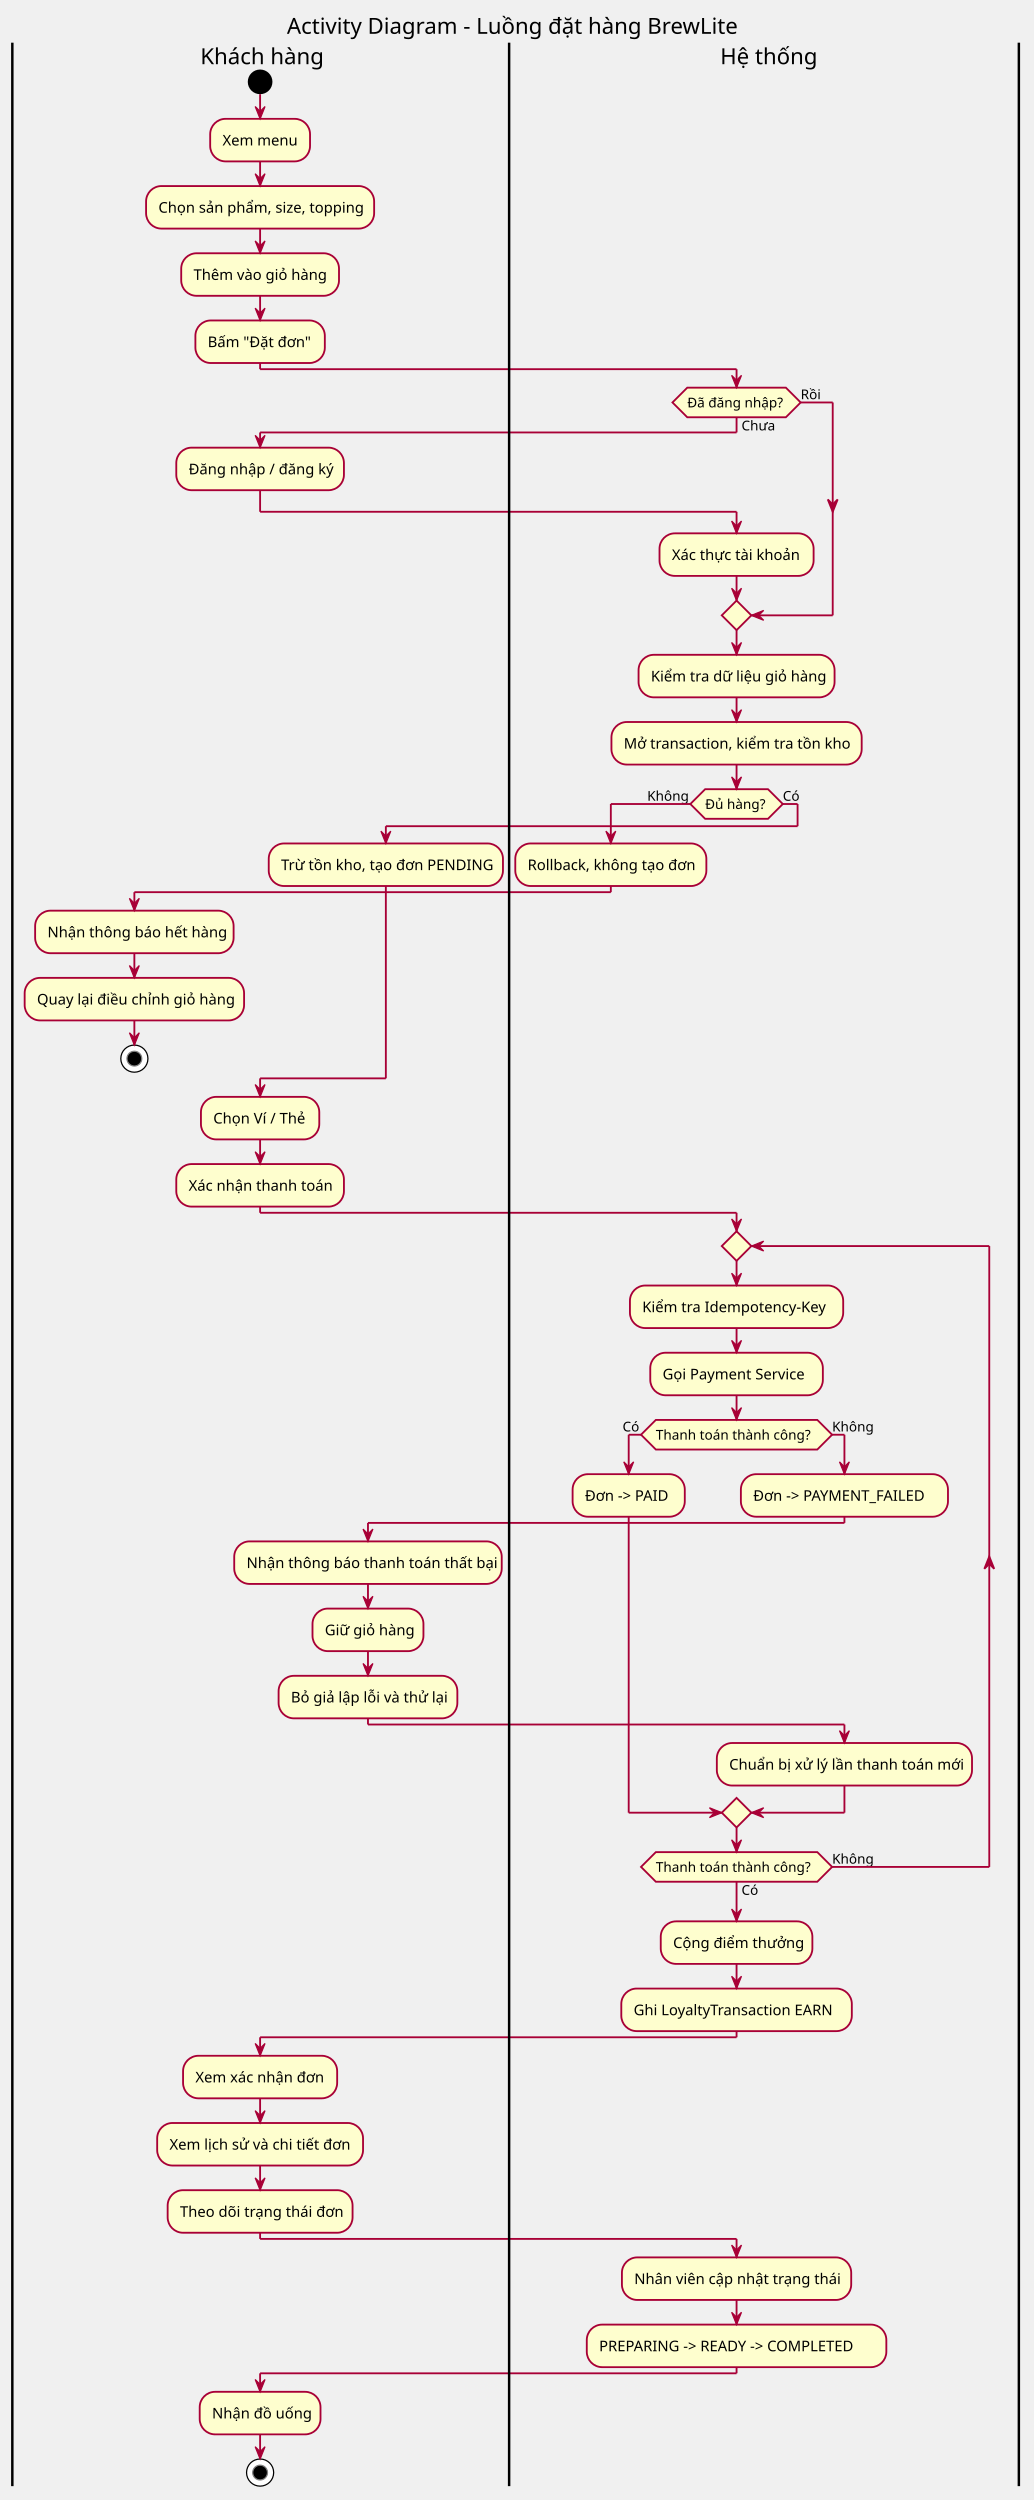
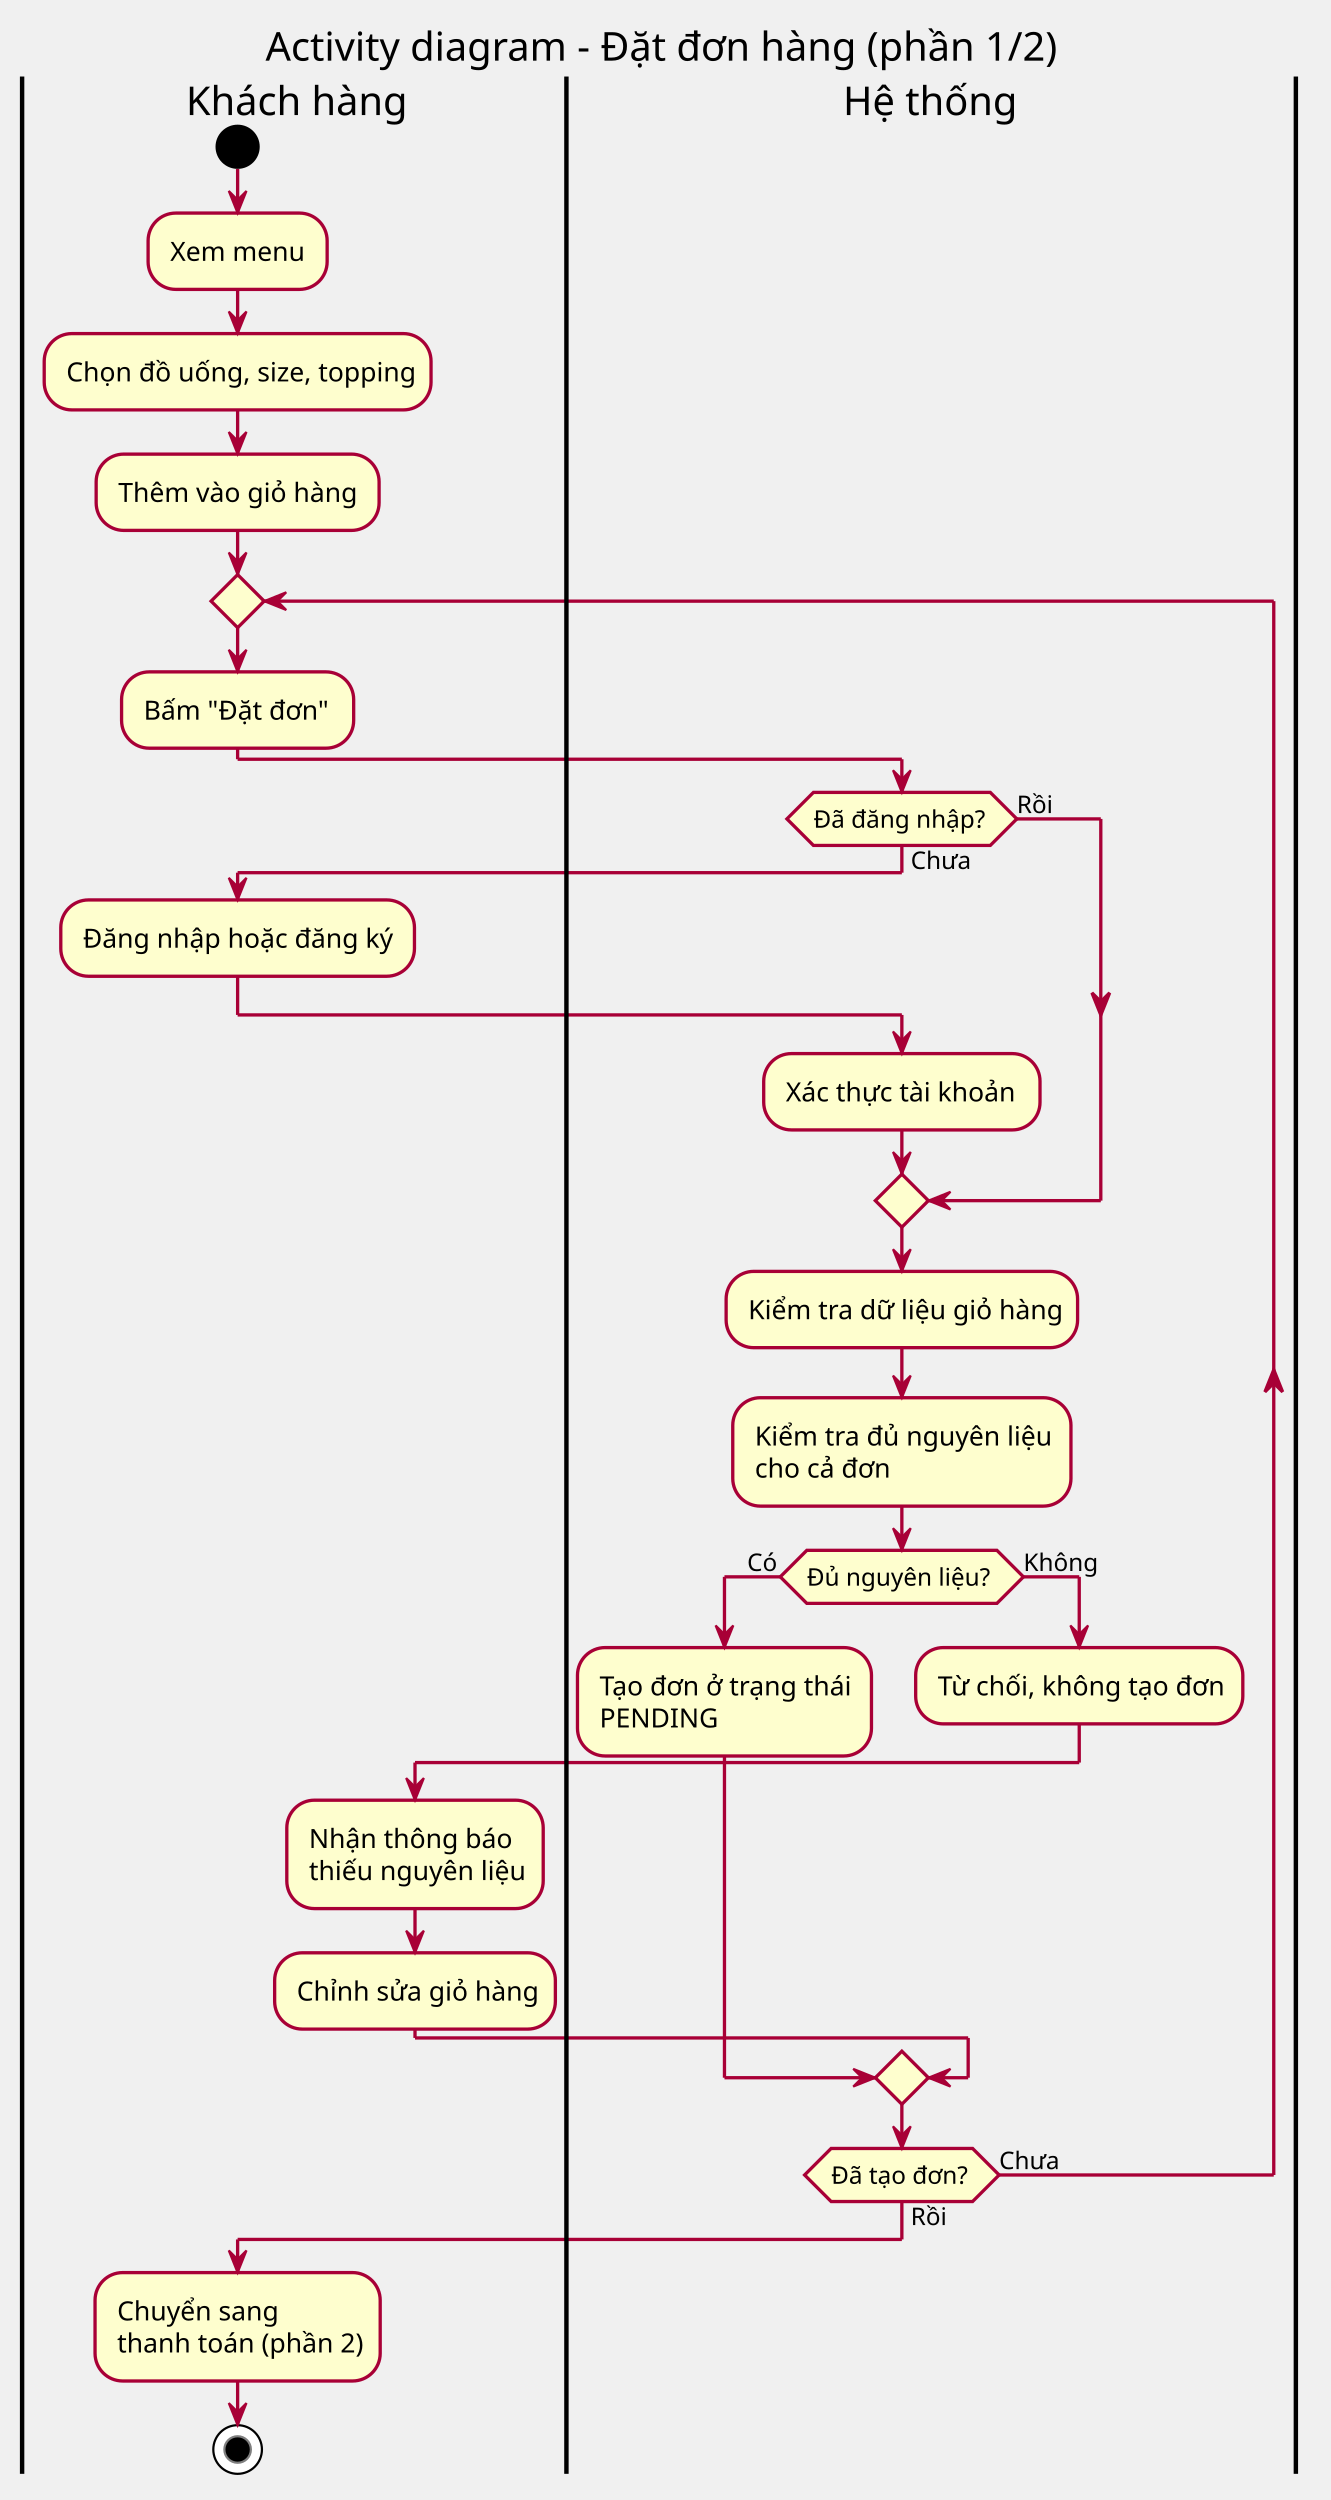
- <svg xmlns="http://www.w3.org/2000/svg" contentScriptType="application/ecmascript" contentStyleType="text/css" height="2028px" preserveAspectRatio="none" style="width:838px;height:2028px;" version="1.1" viewBox="0 0 838 2028" width="838px" zoomAndPan="magnify">
+ <svg xmlns="http://www.w3.org/2000/svg" contentScriptType="application/ecmascript" contentStyleType="text/css" height="1131px" preserveAspectRatio="none" style="width:602px;height:1131px;" version="1.1" viewBox="0 0 602 1131" width="602px" zoomAndPan="magnify">
  <defs />
  <g>
-     <text fill="#000000" font-family="sans-serif" font-size="18" lengthAdjust="spacingAndGlyphs" textLength="371" x="232.75" y="27.438">Activity Diagram - Luồng đặt hàng BrewLite</text>
-     <ellipse cx="211" cy="66.4" fill="#000000" rx="10" ry="10" style="stroke: none; stroke-width: 1.0;" />
-     <rect fill="#FEFECE" height="34.52" rx="12.5" ry="12.5" style="stroke: #A80036; stroke-width: 1.5;" width="81" x="170.5" y="96.4" />
-     <text fill="#000000" font-family="sans-serif" font-size="12" lengthAdjust="spacingAndGlyphs" textLength="61" x="180.5" y="118.025">Xem menu</text>
-     <rect fill="#FEFECE" height="34.52" rx="12.5" ry="12.5" style="stroke: #A80036; stroke-width: 1.5;" width="185" x="118.5" y="150.92" />
-     <text fill="#000000" font-family="sans-serif" font-size="12" lengthAdjust="spacingAndGlyphs" textLength="165" x="128.5" y="172.545">Chọn sản phẩm, size, topping</text>
-     <rect fill="#FEFECE" height="34.52" rx="12.5" ry="12.5" style="stroke: #A80036; stroke-width: 1.5;" width="128" x="147" y="205.44" />
-     <text fill="#000000" font-family="sans-serif" font-size="12" lengthAdjust="spacingAndGlyphs" textLength="108" x="157" y="227.065">Thêm vào giỏ hàng</text>
-     <rect fill="#FEFECE" height="34.52" rx="12.5" ry="12.5" style="stroke: #A80036; stroke-width: 1.5;" width="105" x="158.5" y="259.959" />
-     <text fill="#000000" font-family="sans-serif" font-size="12" lengthAdjust="spacingAndGlyphs" textLength="85" x="168.5" y="281.584">Bấm "Đặt đơn"</text>
-     <rect fill="#FEFECE" height="34.52" rx="12.5" ry="12.5" style="stroke: #A80036; stroke-width: 1.5;" width="136" x="143" y="363.133" />
-     <text fill="#000000" font-family="sans-serif" font-size="12" lengthAdjust="spacingAndGlyphs" textLength="116" x="153" y="384.758">Đăng nhập / đăng ký</text>
-     <rect fill="#FEFECE" height="34.52" rx="12.5" ry="12.5" style="stroke: #A80036; stroke-width: 1.5;" width="161" x="28.5" y="738.731" />
-     <text fill="#000000" font-family="sans-serif" font-size="12" lengthAdjust="spacingAndGlyphs" textLength="141" x="38.5" y="760.356">Nhận thông báo hết hàng</text>
-     <rect fill="#FEFECE" height="34.52" rx="12.5" ry="12.5" style="stroke: #A80036; stroke-width: 1.5;" width="178" x="20" y="793.25" />
-     <text fill="#000000" font-family="sans-serif" font-size="12" lengthAdjust="spacingAndGlyphs" textLength="158" x="30" y="814.875">Quay lại điều chỉnh giỏ hàng</text>
-     <ellipse cx="109" cy="858.77" fill="#FFFFFF" rx="11" ry="11" style="stroke: #000000; stroke-width: 1.0;" />
-     <ellipse cx="109" cy="858.77" fill="#000000" rx="6" ry="6" style="stroke: #7F7F7F; stroke-width: 1.0;" />
-     <rect fill="#FEFECE" height="34.52" rx="12.5" ry="12.5" style="stroke: #A80036; stroke-width: 1.5;" width="190" x="218" y="684.211" />
-     <text fill="#000000" font-family="sans-serif" font-size="12" lengthAdjust="spacingAndGlyphs" textLength="170" x="228" y="705.836">Trừ tồn kho, tạo đơn PENDING</text>
-     <rect fill="#FEFECE" height="34.52" rx="12.5" ry="12.5" style="stroke: #A80036; stroke-width: 1.5;" width="96" x="163" y="889.77" />
-     <text fill="#000000" font-family="sans-serif" font-size="12" lengthAdjust="spacingAndGlyphs" textLength="76" x="173" y="911.395">Chọn Ví / Thẻ</text>
-     <rect fill="#FEFECE" height="34.52" rx="12.5" ry="12.5" style="stroke: #A80036; stroke-width: 1.5;" width="136" x="143" y="944.29" />
-     <text fill="#000000" font-family="sans-serif" font-size="12" lengthAdjust="spacingAndGlyphs" textLength="116" x="153" y="965.915">Xác nhận thanh toán</text>
-     <rect fill="#FEFECE" height="34.52" rx="12.5" ry="12.5" style="stroke: #A80036; stroke-width: 1.5;" width="217" x="190" y="1250.368" />
-     <text fill="#000000" font-family="sans-serif" font-size="12" lengthAdjust="spacingAndGlyphs" textLength="197" x="200" y="1271.993">Nhận thông báo thanh toán thất bại</text>
-     <rect fill="#FEFECE" height="34.52" rx="12.5" ry="12.5" style="stroke: #A80036; stroke-width: 1.5;" width="90" x="253.5" y="1304.887" />
-     <text fill="#000000" font-family="sans-serif" font-size="12" lengthAdjust="spacingAndGlyphs" textLength="70" x="263.5" y="1326.512">Giữ giỏ hàng</text>
-     <rect fill="#FEFECE" height="34.52" rx="12.5" ry="12.5" style="stroke: #A80036; stroke-width: 1.5;" width="145" x="226" y="1359.407" />
-     <text fill="#000000" font-family="sans-serif" font-size="12" lengthAdjust="spacingAndGlyphs" textLength="125" x="236" y="1381.032">Bỏ giả lập lỗi và thử lại</text>
-     <rect fill="#FEFECE" height="34.52" rx="12.5" ry="12.5" style="stroke: #A80036; stroke-width: 1.5;" width="125" x="148.5" y="1667.641" />
-     <text fill="#000000" font-family="sans-serif" font-size="12" lengthAdjust="spacingAndGlyphs" textLength="105" x="158.5" y="1689.266">Xem xác nhận đơn</text>
-     <rect fill="#FEFECE" height="34.52" rx="12.5" ry="12.5" style="stroke: #A80036; stroke-width: 1.5;" width="167" x="127.5" y="1722.161" />
-     <text fill="#000000" font-family="sans-serif" font-size="12" lengthAdjust="spacingAndGlyphs" textLength="147" x="137.5" y="1743.786">Xem lịch sử và chi tiết đơn</text>
-     <rect fill="#FEFECE" height="34.52" rx="12.5" ry="12.5" style="stroke: #A80036; stroke-width: 1.5;" width="150" x="136" y="1776.68" />
-     <text fill="#000000" font-family="sans-serif" font-size="12" lengthAdjust="spacingAndGlyphs" textLength="130" x="146" y="1798.305">Theo dõi trạng thái đơn</text>
-     <rect fill="#FEFECE" height="34.52" rx="12.5" ry="12.5" style="stroke: #A80036; stroke-width: 1.5;" width="98" x="162" y="1940.239" />
-     <text fill="#000000" font-family="sans-serif" font-size="12" lengthAdjust="spacingAndGlyphs" textLength="78" x="172" y="1961.864">Nhận đồ uống</text>
-     <ellipse cx="211" cy="2005.758" fill="#FFFFFF" rx="11" ry="11" style="stroke: #000000; stroke-width: 1.0;" />
-     <ellipse cx="211" cy="2005.758" fill="#000000" rx="6" ry="6" style="stroke: #7F7F7F; stroke-width: 1.0;" />
-     <rect fill="#FEFECE" height="34.52" rx="12.5" ry="12.5" style="stroke: #A80036; stroke-width: 1.5;" width="125" x="535" y="432.653" />
-     <text fill="#000000" font-family="sans-serif" font-size="12" lengthAdjust="spacingAndGlyphs" textLength="105" x="545" y="454.278">Xác thực tài khoản</text>
-     <polygon fill="#FEFECE" points="557.5,314.478,637.5,314.478,649.5,326.478,637.5,338.478,557.5,338.478,545.5,326.478,557.5,314.478" style="stroke: #A80036; stroke-width: 1.5;" />
-     <text fill="#000000" font-family="sans-serif" font-size="11" lengthAdjust="spacingAndGlyphs" textLength="28" x="601.5" y="349.135">Chưa</text>
-     <text fill="#000000" font-family="sans-serif" font-size="11" lengthAdjust="spacingAndGlyphs" textLength="80" x="557.5" y="330.48">Đã đăng nhập?</text>
-     <text fill="#000000" font-family="sans-serif" font-size="11" lengthAdjust="spacingAndGlyphs" textLength="17" x="649.5" y="323.825">Rồi</text>
-     <polygon fill="#FEFECE" points="597.5,487.172,609.5,499.172,597.5,511.172,585.5,499.172,597.5,487.172" style="stroke: #A80036; stroke-width: 1.5;" />
-     <rect fill="#FEFECE" height="34.52" rx="12.5" ry="12.5" style="stroke: #A80036; stroke-width: 1.5;" width="159" x="518" y="531.172" />
-     <text fill="#000000" font-family="sans-serif" font-size="12" lengthAdjust="spacingAndGlyphs" textLength="139" x="528" y="552.797">Kiểm tra dữ liệu giỏ hàng</text>
-     <rect fill="#FEFECE" height="34.52" rx="12.5" ry="12.5" style="stroke: #A80036; stroke-width: 1.5;" width="203" x="496" y="585.692" />
-     <text fill="#000000" font-family="sans-serif" font-size="12" lengthAdjust="spacingAndGlyphs" textLength="183" x="506" y="607.317">Mở transaction, kiểm tra tồn kho</text>
-     <polygon fill="#FEFECE" points="572,640.211,623,640.211,635,652.211,623,664.211,572,664.211,560,652.211,572,640.211" style="stroke: #A80036; stroke-width: 1.5;" />
-     <text fill="#000000" font-family="sans-serif" font-size="11" lengthAdjust="spacingAndGlyphs" textLength="51" x="572" y="656.213">Đủ hàng?</text>
-     <text fill="#000000" font-family="sans-serif" font-size="11" lengthAdjust="spacingAndGlyphs" textLength="35" x="525" y="649.558">Không</text>
-     <text fill="#000000" font-family="sans-serif" font-size="11" lengthAdjust="spacingAndGlyphs" textLength="15" x="635" y="649.558">Có</text>
-     <rect fill="#FEFECE" height="34.52" rx="12.5" ry="12.5" style="stroke: #A80036; stroke-width: 1.5;" width="155" x="418" y="684.211" />
-     <text fill="#000000" font-family="sans-serif" font-size="12" lengthAdjust="spacingAndGlyphs" textLength="135" x="428" y="705.836">Rollback, không tạo đơn</text>
-     <rect fill="#FEFECE" height="34.52" rx="12.5" ry="12.5" style="stroke: #A80036; stroke-width: 1.5;" width="173" x="511" y="1042.809" />
-     <text fill="#000000" font-family="sans-serif" font-size="12" lengthAdjust="spacingAndGlyphs" textLength="153" x="521" y="1064.434">Kiểm tra Idempotency-Key</text>
-     <rect fill="#FEFECE" height="34.52" rx="12.5" ry="12.5" style="stroke: #A80036; stroke-width: 1.5;" width="140" x="527.5" y="1097.329" />
-     <text fill="#000000" font-family="sans-serif" font-size="12" lengthAdjust="spacingAndGlyphs" textLength="120" x="537.5" y="1118.954">Gọi Payment Service</text>
-     <polygon fill="#FEFECE" points="532,1151.848,663,1151.848,675,1163.848,663,1175.848,532,1175.848,520,1163.848,532,1151.848" style="stroke: #A80036; stroke-width: 1.5;" />
-     <text fill="#000000" font-family="sans-serif" font-size="11" lengthAdjust="spacingAndGlyphs" textLength="131" x="532" y="1167.85">Thanh toán thành công?</text>
-     <text fill="#000000" font-family="sans-serif" font-size="11" lengthAdjust="spacingAndGlyphs" textLength="15" x="505" y="1161.195">Có</text>
-     <text fill="#000000" font-family="sans-serif" font-size="11" lengthAdjust="spacingAndGlyphs" textLength="35" x="675" y="1161.195">Không</text>
-     <rect fill="#FEFECE" height="34.52" rx="12.5" ry="12.5" style="stroke: #A80036; stroke-width: 1.5;" width="91" x="464.5" y="1195.848" />
-     <text fill="#000000" font-family="sans-serif" font-size="12" lengthAdjust="spacingAndGlyphs" textLength="71" x="474.5" y="1217.473">Đơn -&gt; PAID</text>
-     <rect fill="#FEFECE" height="34.52" rx="12.5" ry="12.5" style="stroke: #A80036; stroke-width: 1.5;" width="168" x="601" y="1195.848" />
-     <text fill="#000000" font-family="sans-serif" font-size="12" lengthAdjust="spacingAndGlyphs" textLength="148" x="611" y="1217.473">Đơn -&gt; PAYMENT_FAILED</text>
-     <rect fill="#FEFECE" height="34.52" rx="12.5" ry="12.5" style="stroke: #A80036; stroke-width: 1.5;" width="207" x="581.5" y="1413.926" />
-     <text fill="#000000" font-family="sans-serif" font-size="12" lengthAdjust="spacingAndGlyphs" textLength="187" x="591.5" y="1435.551">Chuẩn bị xử lý lần thanh toán mới</text>
-     <polygon fill="#FEFECE" points="597.5,1458.446,609.5,1470.446,597.5,1482.446,585.5,1470.446,597.5,1458.446" style="stroke: #A80036; stroke-width: 1.5;" />
-     <polygon fill="#FEFECE" points="597.5,998.809,609.5,1010.809,597.5,1022.809,585.5,1010.809,597.5,998.809" style="stroke: #A80036; stroke-width: 1.5;" />
-     <polygon fill="#FEFECE" points="532,1502.446,663,1502.446,675,1514.446,663,1526.446,532,1526.446,520,1514.446,532,1502.446" style="stroke: #A80036; stroke-width: 1.5;" />
-     <text fill="#000000" font-family="sans-serif" font-size="11" lengthAdjust="spacingAndGlyphs" textLength="15" x="601.5" y="1537.102">Có</text>
-     <text fill="#000000" font-family="sans-serif" font-size="11" lengthAdjust="spacingAndGlyphs" textLength="131" x="532" y="1518.447">Thanh toán thành công?</text>
-     <text fill="#000000" font-family="sans-serif" font-size="11" lengthAdjust="spacingAndGlyphs" textLength="35" x="675" y="1511.793">Không</text>
-     <rect fill="#FEFECE" height="34.52" rx="12.5" ry="12.5" style="stroke: #A80036; stroke-width: 1.5;" width="123" x="536" y="1558.602" />
-     <text fill="#000000" font-family="sans-serif" font-size="12" lengthAdjust="spacingAndGlyphs" textLength="103" x="546" y="1580.227">Cộng điểm thưởng</text>
-     <rect fill="#FEFECE" height="34.52" rx="12.5" ry="12.5" style="stroke: #A80036; stroke-width: 1.5;" width="187" x="504" y="1613.122" />
-     <text fill="#000000" font-family="sans-serif" font-size="12" lengthAdjust="spacingAndGlyphs" textLength="167" x="514" y="1634.747">Ghi LoyaltyTransaction EARN</text>
-     <rect fill="#FEFECE" height="34.52" rx="12.5" ry="12.5" style="stroke: #A80036; stroke-width: 1.5;" width="186" x="504.5" y="1831.2" />
-     <text fill="#000000" font-family="sans-serif" font-size="12" lengthAdjust="spacingAndGlyphs" textLength="166" x="514.5" y="1852.825">Nhân viên cập nhật trạng thái</text>
-     <rect fill="#FEFECE" height="34.52" rx="12.5" ry="12.5" style="stroke: #A80036; stroke-width: 1.5;" width="243" x="476" y="1885.719" />
-     <text fill="#000000" font-family="sans-serif" font-size="12" lengthAdjust="spacingAndGlyphs" textLength="223" x="486" y="1907.344">PREPARING -&gt; READY -&gt; COMPLETED</text>
-     <line style="stroke: #A80036; stroke-width: 1.5;" x1="211" x2="211" y1="76.4" y2="96.4" />
-     <polygon fill="#A80036" points="207,86.4,211,96.4,215,86.4,211,90.4" style="stroke: #A80036; stroke-width: 1.0;" />
-     <line style="stroke: #A80036; stroke-width: 1.5;" x1="211" x2="211" y1="130.92" y2="150.92" />
-     <polygon fill="#A80036" points="207,140.92,211,150.92,215,140.92,211,144.92" style="stroke: #A80036; stroke-width: 1.0;" />
-     <line style="stroke: #A80036; stroke-width: 1.5;" x1="211" x2="211" y1="185.44" y2="205.44" />
-     <polygon fill="#A80036" points="207,195.44,211,205.44,215,195.44,211,199.44" style="stroke: #A80036; stroke-width: 1.0;" />
-     <line style="stroke: #A80036; stroke-width: 1.5;" x1="211" x2="211" y1="239.959" y2="259.959" />
-     <polygon fill="#A80036" points="207,249.959,211,259.959,215,249.959,211,253.959" style="stroke: #A80036; stroke-width: 1.0;" />
-     <line style="stroke: #A80036; stroke-width: 1.5;" x1="109" x2="109" y1="773.25" y2="793.25" />
-     <polygon fill="#A80036" points="105,783.25,109,793.25,113,783.25,109,787.25" style="stroke: #A80036; stroke-width: 1.0;" />
-     <line style="stroke: #A80036; stroke-width: 1.5;" x1="109" x2="109" y1="827.77" y2="847.77" />
-     <polygon fill="#A80036" points="105,837.77,109,847.77,113,837.77,109,841.77" style="stroke: #A80036; stroke-width: 1.0;" />
-     <line style="stroke: #A80036; stroke-width: 1.5;" x1="211" x2="211" y1="924.29" y2="944.29" />
-     <polygon fill="#A80036" points="207,934.29,211,944.29,215,934.29,211,938.29" style="stroke: #A80036; stroke-width: 1.0;" />
-     <line style="stroke: #A80036; stroke-width: 1.5;" x1="298.5" x2="298.5" y1="1284.887" y2="1304.887" />
-     <polygon fill="#A80036" points="294.5,1294.887,298.5,1304.887,302.5,1294.887,298.5,1298.887" style="stroke: #A80036; stroke-width: 1.0;" />
-     <line style="stroke: #A80036; stroke-width: 1.5;" x1="298.5" x2="298.5" y1="1339.407" y2="1359.407" />
-     <polygon fill="#A80036" points="294.5,1349.407,298.5,1359.407,302.5,1349.407,298.5,1353.407" style="stroke: #A80036; stroke-width: 1.0;" />
-     <line style="stroke: #A80036; stroke-width: 1.5;" x1="211" x2="211" y1="1702.161" y2="1722.161" />
-     <polygon fill="#A80036" points="207,1712.161,211,1722.161,215,1712.161,211,1716.161" style="stroke: #A80036; stroke-width: 1.0;" />
-     <line style="stroke: #A80036; stroke-width: 1.5;" x1="211" x2="211" y1="1756.68" y2="1776.68" />
-     <polygon fill="#A80036" points="207,1766.68,211,1776.68,215,1766.68,211,1770.68" style="stroke: #A80036; stroke-width: 1.0;" />
-     <line style="stroke: #A80036; stroke-width: 1.5;" x1="211" x2="211" y1="1974.758" y2="1994.758" />
-     <polygon fill="#A80036" points="207,1984.758,211,1994.758,215,1984.758,211,1988.758" style="stroke: #A80036; stroke-width: 1.0;" />
-     <line style="stroke: #A80036; stroke-width: 1.5;" x1="649.5" x2="675.5" y1="326.478" y2="326.478" />
-     <polygon fill="#A80036" points="671.5,405.153,675.5,415.153,679.5,405.153,675.5,409.153" style="stroke: #A80036; stroke-width: 1.5;" />
-     <line style="stroke: #A80036; stroke-width: 1.5;" x1="675.5" x2="675.5" y1="326.478" y2="499.172" />
-     <line style="stroke: #A80036; stroke-width: 1.5;" x1="675.5" x2="609.5" y1="499.172" y2="499.172" />
-     <polygon fill="#A80036" points="619.5,495.172,609.5,499.172,619.5,503.172,615.5,499.172" style="stroke: #A80036; stroke-width: 1.0;" />
-     <line style="stroke: #A80036; stroke-width: 1.5;" x1="597.5" x2="597.5" y1="467.172" y2="487.172" />
-     <polygon fill="#A80036" points="593.5,477.172,597.5,487.172,601.5,477.172,597.5,481.172" style="stroke: #A80036; stroke-width: 1.0;" />
-     <line style="stroke: #A80036; stroke-width: 1.5;" x1="597.5" x2="597.5" y1="511.172" y2="531.172" />
-     <polygon fill="#A80036" points="593.5,521.172,597.5,531.172,601.5,521.172,597.5,525.172" style="stroke: #A80036; stroke-width: 1.0;" />
-     <line style="stroke: #A80036; stroke-width: 1.5;" x1="597.5" x2="597.5" y1="565.692" y2="585.692" />
-     <polygon fill="#A80036" points="593.5,575.692,597.5,585.692,601.5,575.692,597.5,579.692" style="stroke: #A80036; stroke-width: 1.0;" />
-     <line style="stroke: #A80036; stroke-width: 1.5;" x1="560" x2="495.5" y1="652.211" y2="652.211" />
-     <line style="stroke: #A80036; stroke-width: 1.5;" x1="495.5" x2="495.5" y1="652.211" y2="684.211" />
-     <polygon fill="#A80036" points="491.5,674.211,495.5,684.211,499.5,674.211,495.5,678.211" style="stroke: #A80036; stroke-width: 1.0;" />
-     <line style="stroke: #A80036; stroke-width: 1.5;" x1="597.5" x2="597.5" y1="620.211" y2="640.211" />
-     <polygon fill="#A80036" points="593.5,630.211,597.5,640.211,601.5,630.211,597.5,634.211" style="stroke: #A80036; stroke-width: 1.0;" />
-     <line style="stroke: #A80036; stroke-width: 1.5;" x1="597.5" x2="597.5" y1="1077.329" y2="1097.329" />
-     <polygon fill="#A80036" points="593.5,1087.329,597.5,1097.329,601.5,1087.329,597.5,1091.329" style="stroke: #A80036; stroke-width: 1.0;" />
-     <line style="stroke: #A80036; stroke-width: 1.5;" x1="520" x2="510" y1="1163.848" y2="1163.848" />
-     <line style="stroke: #A80036; stroke-width: 1.5;" x1="510" x2="510" y1="1163.848" y2="1195.848" />
-     <polygon fill="#A80036" points="506,1185.848,510,1195.848,514,1185.848,510,1189.848" style="stroke: #A80036; stroke-width: 1.0;" />
-     <line style="stroke: #A80036; stroke-width: 1.5;" x1="675" x2="685" y1="1163.848" y2="1163.848" />
-     <line style="stroke: #A80036; stroke-width: 1.5;" x1="685" x2="685" y1="1163.848" y2="1195.848" />
-     <polygon fill="#A80036" points="681,1185.848,685,1195.848,689,1185.848,685,1189.848" style="stroke: #A80036; stroke-width: 1.0;" />
-     <line style="stroke: #A80036; stroke-width: 1.5;" x1="510" x2="510" y1="1230.368" y2="1470.446" />
-     <line style="stroke: #A80036; stroke-width: 1.5;" x1="510" x2="585.5" y1="1470.446" y2="1470.446" />
-     <polygon fill="#A80036" points="575.5,1466.446,585.5,1470.446,575.5,1474.446,579.5,1470.446" style="stroke: #A80036; stroke-width: 1.0;" />
-     <line style="stroke: #A80036; stroke-width: 1.5;" x1="685" x2="685" y1="1448.446" y2="1470.446" />
-     <line style="stroke: #A80036; stroke-width: 1.5;" x1="685" x2="609.5" y1="1470.446" y2="1470.446" />
-     <polygon fill="#A80036" points="619.5,1466.446,609.5,1470.446,619.5,1474.446,615.5,1470.446" style="stroke: #A80036; stroke-width: 1.0;" />
-     <line style="stroke: #A80036; stroke-width: 1.5;" x1="597.5" x2="597.5" y1="1131.848" y2="1151.848" />
-     <polygon fill="#A80036" points="593.5,1141.848,597.5,1151.848,601.5,1141.848,597.5,1145.848" style="stroke: #A80036; stroke-width: 1.0;" />
-     <line style="stroke: #A80036; stroke-width: 1.5;" x1="597.5" x2="597.5" y1="1022.809" y2="1042.809" />
-     <polygon fill="#A80036" points="593.5,1032.809,597.5,1042.809,601.5,1032.809,597.5,1036.809" style="stroke: #A80036; stroke-width: 1.0;" />
-     <line style="stroke: #A80036; stroke-width: 1.5;" x1="675" x2="802.5" y1="1514.446" y2="1514.446" />
-     <polygon fill="#A80036" points="798.5,1272.627,802.5,1262.627,806.5,1272.627,802.5,1268.627" style="stroke: #A80036; stroke-width: 1.5;" />
-     <line style="stroke: #A80036; stroke-width: 1.5;" x1="802.5" x2="802.5" y1="1010.809" y2="1514.446" />
-     <line style="stroke: #A80036; stroke-width: 1.5;" x1="802.5" x2="609.5" y1="1010.809" y2="1010.809" />
-     <polygon fill="#A80036" points="619.5,1006.809,609.5,1010.809,619.5,1014.809,615.5,1010.809" style="stroke: #A80036; stroke-width: 1.0;" />
-     <line style="stroke: #A80036; stroke-width: 1.5;" x1="597.5" x2="597.5" y1="1482.446" y2="1502.446" />
-     <polygon fill="#A80036" points="593.5,1492.446,597.5,1502.446,601.5,1492.446,597.5,1496.446" style="stroke: #A80036; stroke-width: 1.0;" />
-     <line style="stroke: #A80036; stroke-width: 1.5;" x1="597.5" x2="597.5" y1="1526.446" y2="1558.602" />
-     <polygon fill="#A80036" points="593.5,1548.602,597.5,1558.602,601.5,1548.602,597.5,1552.602" style="stroke: #A80036; stroke-width: 1.0;" />
-     <line style="stroke: #A80036; stroke-width: 1.5;" x1="597.5" x2="597.5" y1="1593.122" y2="1613.122" />
-     <polygon fill="#A80036" points="593.5,1603.122,597.5,1613.122,601.5,1603.122,597.5,1607.122" style="stroke: #A80036; stroke-width: 1.0;" />
-     <line style="stroke: #A80036; stroke-width: 1.5;" x1="597.5" x2="597.5" y1="1865.719" y2="1885.719" />
-     <polygon fill="#A80036" points="593.5,1875.719,597.5,1885.719,601.5,1875.719,597.5,1879.719" style="stroke: #A80036; stroke-width: 1.0;" />
-     <line style="stroke: #A80036; stroke-width: 1.5;" x1="211" x2="211" y1="397.653" y2="415.153" />
-     <line style="stroke: #A80036; stroke-width: 1.5;" x1="211" x2="597.5" y1="415.153" y2="415.153" />
-     <line style="stroke: #A80036; stroke-width: 1.5;" x1="597.5" x2="597.5" y1="415.153" y2="432.653" />
-     <polygon fill="#A80036" points="593.5,422.653,597.5,432.653,601.5,422.653,597.5,426.653" style="stroke: #A80036; stroke-width: 1.0;" />
-     <line style="stroke: #A80036; stroke-width: 1.5;" x1="597.5" x2="597.5" y1="338.478" y2="350.806" />
-     <line style="stroke: #A80036; stroke-width: 1.5;" x1="597.5" x2="211" y1="350.806" y2="350.806" />
-     <line style="stroke: #A80036; stroke-width: 1.5;" x1="211" x2="211" y1="350.806" y2="363.133" />
-     <polygon fill="#A80036" points="207,353.133,211,363.133,215,353.133,211,357.133" style="stroke: #A80036; stroke-width: 1.0;" />
-     <line style="stroke: #A80036; stroke-width: 1.5;" x1="211" x2="211" y1="294.478" y2="299.478" />
-     <line style="stroke: #A80036; stroke-width: 1.5;" x1="211" x2="597.5" y1="299.478" y2="299.478" />
-     <line style="stroke: #A80036; stroke-width: 1.5;" x1="597.5" x2="597.5" y1="299.478" y2="314.478" />
-     <polygon fill="#A80036" points="593.5,304.478,597.5,314.478,601.5,304.478,597.5,308.478" style="stroke: #A80036; stroke-width: 1.0;" />
-     <line style="stroke: #A80036; stroke-width: 1.5;" x1="495.5" x2="495.5" y1="718.731" y2="723.731" />
-     <line style="stroke: #A80036; stroke-width: 1.5;" x1="495.5" x2="109" y1="723.731" y2="723.731" />
-     <line style="stroke: #A80036; stroke-width: 1.5;" x1="109" x2="109" y1="723.731" y2="738.731" />
-     <polygon fill="#A80036" points="105,728.731,109,738.731,113,728.731,109,732.731" style="stroke: #A80036; stroke-width: 1.0;" />
-     <line style="stroke: #A80036; stroke-width: 1.5;" x1="635" x2="647" y1="652.211" y2="652.211" />
-     <line style="stroke: #A80036; stroke-width: 1.5;" x1="647" x2="647" y1="652.211" y2="670.211" />
-     <line style="stroke: #A80036; stroke-width: 1.5;" x1="647" x2="313" y1="670.211" y2="670.211" />
-     <line style="stroke: #A80036; stroke-width: 1.5;" x1="313" x2="313" y1="670.211" y2="684.211" />
-     <polygon fill="#A80036" points="309,674.211,313,684.211,317,674.211,313,678.211" style="stroke: #A80036; stroke-width: 1.0;" />
-     <line style="stroke: #A80036; stroke-width: 1.5;" x1="313" x2="313" y1="718.731" y2="874.77" />
-     <line style="stroke: #A80036; stroke-width: 1.5;" x1="313" x2="211" y1="874.77" y2="874.77" />
-     <line style="stroke: #A80036; stroke-width: 1.5;" x1="211" x2="211" y1="874.77" y2="889.77" />
-     <polygon fill="#A80036" points="207,879.77,211,889.77,215,879.77,211,883.77" style="stroke: #A80036; stroke-width: 1.0;" />
-     <line style="stroke: #A80036; stroke-width: 1.5;" x1="685" x2="685" y1="1230.368" y2="1235.368" />
-     <line style="stroke: #A80036; stroke-width: 1.5;" x1="685" x2="298.5" y1="1235.368" y2="1235.368" />
-     <line style="stroke: #A80036; stroke-width: 1.5;" x1="298.5" x2="298.5" y1="1235.368" y2="1250.368" />
-     <polygon fill="#A80036" points="294.5,1240.368,298.5,1250.368,302.5,1240.368,298.5,1244.368" style="stroke: #A80036; stroke-width: 1.0;" />
-     <line style="stroke: #A80036; stroke-width: 1.5;" x1="298.5" x2="298.5" y1="1393.926" y2="1398.926" />
-     <line style="stroke: #A80036; stroke-width: 1.5;" x1="298.5" x2="685" y1="1398.926" y2="1398.926" />
-     <line style="stroke: #A80036; stroke-width: 1.5;" x1="685" x2="685" y1="1398.926" y2="1413.926" />
-     <polygon fill="#A80036" points="681,1403.926,685,1413.926,689,1403.926,685,1407.926" style="stroke: #A80036; stroke-width: 1.0;" />
-     <line style="stroke: #A80036; stroke-width: 1.5;" x1="211" x2="211" y1="978.809" y2="983.809" />
-     <line style="stroke: #A80036; stroke-width: 1.5;" x1="211" x2="597.5" y1="983.809" y2="983.809" />
-     <line style="stroke: #A80036; stroke-width: 1.5;" x1="597.5" x2="597.5" y1="983.809" y2="998.809" />
-     <polygon fill="#A80036" points="593.5,988.809,597.5,998.809,601.5,988.809,597.5,992.809" style="stroke: #A80036; stroke-width: 1.0;" />
-     <line style="stroke: #A80036; stroke-width: 1.5;" x1="597.5" x2="597.5" y1="1647.641" y2="1652.641" />
-     <line style="stroke: #A80036; stroke-width: 1.5;" x1="597.5" x2="211" y1="1652.641" y2="1652.641" />
-     <line style="stroke: #A80036; stroke-width: 1.5;" x1="211" x2="211" y1="1652.641" y2="1667.641" />
-     <polygon fill="#A80036" points="207,1657.641,211,1667.641,215,1657.641,211,1661.641" style="stroke: #A80036; stroke-width: 1.0;" />
-     <line style="stroke: #A80036; stroke-width: 1.5;" x1="211" x2="211" y1="1811.2" y2="1816.2" />
-     <line style="stroke: #A80036; stroke-width: 1.5;" x1="211" x2="597.5" y1="1816.2" y2="1816.2" />
-     <line style="stroke: #A80036; stroke-width: 1.5;" x1="597.5" x2="597.5" y1="1816.2" y2="1831.2" />
-     <polygon fill="#A80036" points="593.5,1821.2,597.5,1831.2,601.5,1821.2,597.5,1825.2" style="stroke: #A80036; stroke-width: 1.0;" />
-     <line style="stroke: #A80036; stroke-width: 1.5;" x1="597.5" x2="597.5" y1="1920.239" y2="1925.239" />
-     <line style="stroke: #A80036; stroke-width: 1.5;" x1="597.5" x2="211" y1="1925.239" y2="1925.239" />
-     <line style="stroke: #A80036; stroke-width: 1.5;" x1="211" x2="211" y1="1925.239" y2="1940.239" />
-     <polygon fill="#A80036" points="207,1930.239,211,1940.239,215,1930.239,211,1934.239" style="stroke: #A80036; stroke-width: 1.0;" />
-     <text fill="#000000" font-family="sans-serif" font-size="18" lengthAdjust="spacingAndGlyphs" textLength="102" x="162.5" y="52.059">Khách hàng</text>
-     <text fill="#000000" font-family="sans-serif" font-size="18" lengthAdjust="spacingAndGlyphs" textLength="79" x="584.25" y="52.059">Hệ thống</text>
-     <line style="stroke: #000000; stroke-width: 2.0;" x1="10" x2="10" y1="34.621" y2="2016.758" />
-     <line style="stroke: #000000; stroke-width: 2.0;" x1="413" x2="413" y1="34.621" y2="2016.758" />
-     <line style="stroke: #000000; stroke-width: 2.0;" x1="826.5" x2="826.5" y1="34.621" y2="2016.758" />
+     <text fill="#000000" font-family="sans-serif" font-size="18" lengthAdjust="spacingAndGlyphs" textLength="360" x="120.125" y="27.438">Activity diagram - Đặt đơn hàng (phần 1/2)</text>
+     <ellipse cx="107.5" cy="66.4" fill="#000000" rx="10" ry="10" style="stroke: none; stroke-width: 1.0;" />
+     <rect fill="#FEFECE" height="34.52" rx="12.5" ry="12.5" style="stroke: #A80036; stroke-width: 1.5;" width="81" x="67" y="96.4" />
+     <text fill="#000000" font-family="sans-serif" font-size="12" lengthAdjust="spacingAndGlyphs" textLength="61" x="77" y="118.025">Xem menu</text>
+     <rect fill="#FEFECE" height="34.52" rx="12.5" ry="12.5" style="stroke: #A80036; stroke-width: 1.5;" width="175" x="20" y="150.92" />
+     <text fill="#000000" font-family="sans-serif" font-size="12" lengthAdjust="spacingAndGlyphs" textLength="155" x="30" y="172.545">Chọn đồ uống, size, topping</text>
+     <rect fill="#FEFECE" height="34.52" rx="12.5" ry="12.5" style="stroke: #A80036; stroke-width: 1.5;" width="128" x="43.5" y="205.44" />
+     <text fill="#000000" font-family="sans-serif" font-size="12" lengthAdjust="spacingAndGlyphs" textLength="108" x="53.5" y="227.065">Thêm vào giỏ hàng</text>
+     <rect fill="#FEFECE" height="34.52" rx="12.5" ry="12.5" style="stroke: #A80036; stroke-width: 1.5;" width="105" x="55" y="303.959" />
+     <text fill="#000000" font-family="sans-serif" font-size="12" lengthAdjust="spacingAndGlyphs" textLength="85" x="65" y="325.584">Bấm "Đặt đơn"</text>
+     <rect fill="#FEFECE" height="34.52" rx="12.5" ry="12.5" style="stroke: #A80036; stroke-width: 1.5;" width="160" x="27.5" y="407.133" />
+     <text fill="#000000" font-family="sans-serif" font-size="12" lengthAdjust="spacingAndGlyphs" textLength="140" x="37.5" y="428.758">Đăng nhập hoặc đăng ký</text>
+     <rect fill="#FEFECE" height="49.039" rx="12.5" ry="12.5" style="stroke: #A80036; stroke-width: 1.5;" width="116" x="129.75" y="814.405" />
+     <text fill="#000000" font-family="sans-serif" font-size="12" lengthAdjust="spacingAndGlyphs" textLength="89" x="139.75" y="836.03">Nhận thông báo</text>
+     <text fill="#000000" font-family="sans-serif" font-size="12" lengthAdjust="spacingAndGlyphs" textLength="96" x="139.75" y="850.55">thiếu nguyên liệu</text>
+     <rect fill="#FEFECE" height="34.52" rx="12.5" ry="12.5" style="stroke: #A80036; stroke-width: 1.5;" width="127" x="124.25" y="883.444" />
+     <text fill="#000000" font-family="sans-serif" font-size="12" lengthAdjust="spacingAndGlyphs" textLength="107" x="134.25" y="905.069">Chỉnh sửa giỏ hàng</text>
+     <polygon fill="#FEFECE" points="107.5,259.959,119.5,271.959,107.5,283.959,95.5,271.959,107.5,259.959" style="stroke: #A80036; stroke-width: 1.5;" />
+     <rect fill="#FEFECE" height="49.039" rx="12.5" ry="12.5" style="stroke: #A80036; stroke-width: 1.5;" width="129" x="43" y="1028.12" />
+     <text fill="#000000" font-family="sans-serif" font-size="12" lengthAdjust="spacingAndGlyphs" textLength="74" x="53" y="1049.745">Chuyển sang</text>
+     <text fill="#000000" font-family="sans-serif" font-size="12" lengthAdjust="spacingAndGlyphs" textLength="109" x="53" y="1064.265">thanh toán (phần 2)</text>
+     <ellipse cx="107.5" cy="1108.159" fill="#FFFFFF" rx="11" ry="11" style="stroke: #000000; stroke-width: 1.0;" />
+     <ellipse cx="107.5" cy="1108.159" fill="#000000" rx="6" ry="6" style="stroke: #7F7F7F; stroke-width: 1.0;" />
+     <rect fill="#FEFECE" height="34.52" rx="12.5" ry="12.5" style="stroke: #A80036; stroke-width: 1.5;" width="125" x="345.5" y="476.653" />
+     <text fill="#000000" font-family="sans-serif" font-size="12" lengthAdjust="spacingAndGlyphs" textLength="105" x="355.5" y="498.278">Xác thực tài khoản</text>
+     <polygon fill="#FEFECE" points="368,358.478,448,358.478,460,370.478,448,382.478,368,382.478,356,370.478,368,358.478" style="stroke: #A80036; stroke-width: 1.5;" />
+     <text fill="#000000" font-family="sans-serif" font-size="11" lengthAdjust="spacingAndGlyphs" textLength="28" x="412" y="393.135">Chưa</text>
+     <text fill="#000000" font-family="sans-serif" font-size="11" lengthAdjust="spacingAndGlyphs" textLength="80" x="368" y="374.48">Đã đăng nhập?</text>
+     <text fill="#000000" font-family="sans-serif" font-size="11" lengthAdjust="spacingAndGlyphs" textLength="17" x="460" y="367.825">Rồi</text>
+     <polygon fill="#FEFECE" points="408,531.172,420,543.172,408,555.172,396,543.172,408,531.172" style="stroke: #A80036; stroke-width: 1.5;" />
+     <rect fill="#FEFECE" height="34.52" rx="12.5" ry="12.5" style="stroke: #A80036; stroke-width: 1.5;" width="159" x="328.5" y="575.172" />
+     <text fill="#000000" font-family="sans-serif" font-size="12" lengthAdjust="spacingAndGlyphs" textLength="139" x="338.5" y="596.797">Kiểm tra dữ liệu giỏ hàng</text>
+     <rect fill="#FEFECE" height="49.039" rx="12.5" ry="12.5" style="stroke: #A80036; stroke-width: 1.5;" width="153" x="331.5" y="632.327" />
+     <text fill="#000000" font-family="sans-serif" font-size="12" lengthAdjust="spacingAndGlyphs" textLength="133" x="341.5" y="653.952">Kiểm tra đủ nguyên liệu</text>
+     <text fill="#000000" font-family="sans-serif" font-size="12" lengthAdjust="spacingAndGlyphs" textLength="62" x="341.5" y="668.472">cho cả đơn</text>
+     <polygon fill="#FEFECE" points="365,701.366,451,701.366,463,713.366,451,725.366,365,725.366,353,713.366,365,701.366" style="stroke: #A80036; stroke-width: 1.5;" />
+     <text fill="#000000" font-family="sans-serif" font-size="11" lengthAdjust="spacingAndGlyphs" textLength="86" x="365" y="717.368">Đủ nguyên liệu?</text>
+     <text fill="#000000" font-family="sans-serif" font-size="11" lengthAdjust="spacingAndGlyphs" textLength="15" x="338" y="710.713">Có</text>
+     <text fill="#000000" font-family="sans-serif" font-size="11" lengthAdjust="spacingAndGlyphs" textLength="35" x="463" y="710.713">Không</text>
+     <rect fill="#FEFECE" height="49.039" rx="12.5" ry="12.5" style="stroke: #A80036; stroke-width: 1.5;" width="133" x="261.25" y="745.366" />
+     <text fill="#000000" font-family="sans-serif" font-size="12" lengthAdjust="spacingAndGlyphs" textLength="113" x="271.25" y="766.991">Tạo đơn ở trạng thái</text>
+     <text fill="#000000" font-family="sans-serif" font-size="12" lengthAdjust="spacingAndGlyphs" textLength="54" x="271.25" y="781.511">PENDING</text>
+     <rect fill="#FEFECE" height="34.52" rx="12.5" ry="12.5" style="stroke: #A80036; stroke-width: 1.5;" width="148" x="414.25" y="745.366" />
+     <text fill="#000000" font-family="sans-serif" font-size="12" lengthAdjust="spacingAndGlyphs" textLength="128" x="424.25" y="766.991">Từ chối, không tạo đơn</text>
+     <polygon fill="#FEFECE" points="408,927.964,420,939.964,408,951.964,396,939.964,408,927.964" style="stroke: #A80036; stroke-width: 1.5;" />
+     <polygon fill="#FEFECE" points="376,971.964,440,971.964,452,983.964,440,995.964,376,995.964,364,983.964,376,971.964" style="stroke: #A80036; stroke-width: 1.5;" />
+     <text fill="#000000" font-family="sans-serif" font-size="11" lengthAdjust="spacingAndGlyphs" textLength="17" x="412" y="1006.62">Rồi</text>
+     <text fill="#000000" font-family="sans-serif" font-size="11" lengthAdjust="spacingAndGlyphs" textLength="64" x="376" y="987.965">Đã tạo đơn?</text>
+     <text fill="#000000" font-family="sans-serif" font-size="11" lengthAdjust="spacingAndGlyphs" textLength="28" x="452" y="981.311">Chưa</text>
+     <line style="stroke: #A80036; stroke-width: 1.5;" x1="107.5" x2="107.5" y1="76.4" y2="96.4" />
+     <polygon fill="#A80036" points="103.5,86.4,107.5,96.4,111.5,86.4,107.5,90.4" style="stroke: #A80036; stroke-width: 1.0;" />
+     <line style="stroke: #A80036; stroke-width: 1.5;" x1="107.5" x2="107.5" y1="130.92" y2="150.92" />
+     <polygon fill="#A80036" points="103.5,140.92,107.5,150.92,111.5,140.92,107.5,144.92" style="stroke: #A80036; stroke-width: 1.0;" />
+     <line style="stroke: #A80036; stroke-width: 1.5;" x1="107.5" x2="107.5" y1="185.44" y2="205.44" />
+     <polygon fill="#A80036" points="103.5,195.44,107.5,205.44,111.5,195.44,107.5,199.44" style="stroke: #A80036; stroke-width: 1.0;" />
+     <line style="stroke: #A80036; stroke-width: 1.5;" x1="187.75" x2="187.75" y1="863.444" y2="883.444" />
+     <polygon fill="#A80036" points="183.75,873.444,187.75,883.444,191.75,873.444,187.75,877.444" style="stroke: #A80036; stroke-width: 1.0;" />
+     <line style="stroke: #A80036; stroke-width: 1.5;" x1="107.5" x2="107.5" y1="283.959" y2="303.959" />
+     <polygon fill="#A80036" points="103.5,293.959,107.5,303.959,111.5,293.959,107.5,297.959" style="stroke: #A80036; stroke-width: 1.0;" />
+     <line style="stroke: #A80036; stroke-width: 1.5;" x1="107.5" x2="107.5" y1="239.959" y2="259.959" />
+     <polygon fill="#A80036" points="103.5,249.959,107.5,259.959,111.5,249.959,107.5,253.959" style="stroke: #A80036; stroke-width: 1.0;" />
+     <line style="stroke: #A80036; stroke-width: 1.5;" x1="107.5" x2="107.5" y1="1077.159" y2="1097.159" />
+     <polygon fill="#A80036" points="103.5,1087.159,107.5,1097.159,111.5,1087.159,107.5,1091.159" style="stroke: #A80036; stroke-width: 1.0;" />
+     <line style="stroke: #A80036; stroke-width: 1.5;" x1="460" x2="498" y1="370.478" y2="370.478" />
+     <polygon fill="#A80036" points="494,449.153,498,459.153,502,449.153,498,453.153" style="stroke: #A80036; stroke-width: 1.5;" />
+     <line style="stroke: #A80036; stroke-width: 1.5;" x1="498" x2="498" y1="370.478" y2="543.172" />
+     <line style="stroke: #A80036; stroke-width: 1.5;" x1="498" x2="420" y1="543.172" y2="543.172" />
+     <polygon fill="#A80036" points="430,539.172,420,543.172,430,547.172,426,543.172" style="stroke: #A80036; stroke-width: 1.0;" />
+     <line style="stroke: #A80036; stroke-width: 1.5;" x1="408" x2="408" y1="511.172" y2="531.172" />
+     <polygon fill="#A80036" points="404,521.172,408,531.172,412,521.172,408,525.172" style="stroke: #A80036; stroke-width: 1.0;" />
+     <line style="stroke: #A80036; stroke-width: 1.5;" x1="408" x2="408" y1="555.172" y2="575.172" />
+     <polygon fill="#A80036" points="404,565.172,408,575.172,412,565.172,408,569.172" style="stroke: #A80036; stroke-width: 1.0;" />
+     <line style="stroke: #A80036; stroke-width: 1.5;" x1="408" x2="408" y1="609.692" y2="632.327" />
+     <polygon fill="#A80036" points="404,622.327,408,632.327,412,622.327,408,626.327" style="stroke: #A80036; stroke-width: 1.0;" />
+     <line style="stroke: #A80036; stroke-width: 1.5;" x1="353" x2="327.75" y1="713.366" y2="713.366" />
+     <line style="stroke: #A80036; stroke-width: 1.5;" x1="327.75" x2="327.75" y1="713.366" y2="745.366" />
+     <polygon fill="#A80036" points="323.75,735.366,327.75,745.366,331.75,735.366,327.75,739.366" style="stroke: #A80036; stroke-width: 1.0;" />
+     <line style="stroke: #A80036; stroke-width: 1.5;" x1="463" x2="488.25" y1="713.366" y2="713.366" />
+     <line style="stroke: #A80036; stroke-width: 1.5;" x1="488.25" x2="488.25" y1="713.366" y2="745.366" />
+     <polygon fill="#A80036" points="484.25,735.366,488.25,745.366,492.25,735.366,488.25,739.366" style="stroke: #A80036; stroke-width: 1.0;" />
+     <line style="stroke: #A80036; stroke-width: 1.5;" x1="327.75" x2="327.75" y1="794.405" y2="939.964" />
+     <line style="stroke: #A80036; stroke-width: 1.5;" x1="327.75" x2="396" y1="939.964" y2="939.964" />
+     <polygon fill="#A80036" points="386,935.964,396,939.964,386,943.964,390,939.964" style="stroke: #A80036; stroke-width: 1.0;" />
+     <line style="stroke: #A80036; stroke-width: 1.5;" x1="408" x2="408" y1="681.366" y2="701.366" />
+     <polygon fill="#A80036" points="404,691.366,408,701.366,412,691.366,408,695.366" style="stroke: #A80036; stroke-width: 1.0;" />
+     <line style="stroke: #A80036; stroke-width: 1.5;" x1="452" x2="576.25" y1="983.964" y2="983.964" />
+     <polygon fill="#A80036" points="572.25,629.692,576.25,619.692,580.25,629.692,576.25,625.692" style="stroke: #A80036; stroke-width: 1.5;" />
+     <line style="stroke: #A80036; stroke-width: 1.5;" x1="576.25" x2="576.25" y1="271.959" y2="983.964" />
+     <line style="stroke: #A80036; stroke-width: 1.5;" x1="576.25" x2="119.5" y1="271.959" y2="271.959" />
+     <polygon fill="#A80036" points="129.5,267.959,119.5,271.959,129.5,275.959,125.5,271.959" style="stroke: #A80036; stroke-width: 1.0;" />
+     <line style="stroke: #A80036; stroke-width: 1.5;" x1="408" x2="408" y1="951.964" y2="971.964" />
+     <polygon fill="#A80036" points="404,961.964,408,971.964,412,961.964,408,965.964" style="stroke: #A80036; stroke-width: 1.0;" />
+     <line style="stroke: #A80036; stroke-width: 1.5;" x1="107.5" x2="107.5" y1="441.653" y2="459.153" />
+     <line style="stroke: #A80036; stroke-width: 1.5;" x1="107.5" x2="408" y1="459.153" y2="459.153" />
+     <line style="stroke: #A80036; stroke-width: 1.5;" x1="408" x2="408" y1="459.153" y2="476.653" />
+     <polygon fill="#A80036" points="404,466.653,408,476.653,412,466.653,408,470.653" style="stroke: #A80036; stroke-width: 1.0;" />
+     <line style="stroke: #A80036; stroke-width: 1.5;" x1="408" x2="408" y1="382.478" y2="394.806" />
+     <line style="stroke: #A80036; stroke-width: 1.5;" x1="408" x2="107.5" y1="394.806" y2="394.806" />
+     <line style="stroke: #A80036; stroke-width: 1.5;" x1="107.5" x2="107.5" y1="394.806" y2="407.133" />
+     <polygon fill="#A80036" points="103.5,397.133,107.5,407.133,111.5,397.133,107.5,401.133" style="stroke: #A80036; stroke-width: 1.0;" />
+     <line style="stroke: #A80036; stroke-width: 1.5;" x1="107.5" x2="107.5" y1="338.478" y2="343.478" />
+     <line style="stroke: #A80036; stroke-width: 1.5;" x1="107.5" x2="408" y1="343.478" y2="343.478" />
+     <line style="stroke: #A80036; stroke-width: 1.5;" x1="408" x2="408" y1="343.478" y2="358.478" />
+     <polygon fill="#A80036" points="404,348.478,408,358.478,412,348.478,408,352.478" style="stroke: #A80036; stroke-width: 1.0;" />
+     <line style="stroke: #A80036; stroke-width: 1.5;" x1="488.25" x2="488.25" y1="779.886" y2="797.386" />
+     <line style="stroke: #A80036; stroke-width: 1.5;" x1="488.25" x2="187.75" y1="797.386" y2="797.386" />
+     <line style="stroke: #A80036; stroke-width: 1.5;" x1="187.75" x2="187.75" y1="797.386" y2="814.405" />
+     <polygon fill="#A80036" points="183.75,804.405,187.75,814.405,191.75,804.405,187.75,808.405" style="stroke: #A80036; stroke-width: 1.0;" />
+     <line style="stroke: #A80036; stroke-width: 1.5;" x1="187.75" x2="187.75" y1="917.964" y2="921.964" />
+     <line style="stroke: #A80036; stroke-width: 1.5;" x1="187.75" x2="438" y1="921.964" y2="921.964" />
+     <line style="stroke: #A80036; stroke-width: 1.5;" x1="438" x2="438" y1="921.964" y2="939.964" />
+     <line style="stroke: #A80036; stroke-width: 1.5;" x1="438" x2="420" y1="939.964" y2="939.964" />
+     <polygon fill="#A80036" points="430,935.964,420,939.964,430,943.964,426,939.964" style="stroke: #A80036; stroke-width: 1.0;" />
+     <line style="stroke: #A80036; stroke-width: 1.5;" x1="408" x2="408" y1="995.964" y2="1013.12" />
+     <line style="stroke: #A80036; stroke-width: 1.5;" x1="408" x2="107.5" y1="1013.12" y2="1013.12" />
+     <line style="stroke: #A80036; stroke-width: 1.5;" x1="107.5" x2="107.5" y1="1013.12" y2="1028.12" />
+     <polygon fill="#A80036" points="103.5,1018.12,107.5,1028.12,111.5,1018.12,107.5,1022.12" style="stroke: #A80036; stroke-width: 1.0;" />
+     <text fill="#000000" font-family="sans-serif" font-size="18" lengthAdjust="spacingAndGlyphs" textLength="102" x="84.125" y="52.059">Khách hàng</text>
+     <text fill="#000000" font-family="sans-serif" font-size="18" lengthAdjust="spacingAndGlyphs" textLength="79" x="381.375" y="52.059">Hệ thống</text>
+     <line style="stroke: #000000; stroke-width: 2.0;" x1="10" x2="10" y1="34.621" y2="1119.159" />
+     <line style="stroke: #000000; stroke-width: 2.0;" x1="256.25" x2="256.25" y1="34.621" y2="1119.159" />
+     <line style="stroke: #000000; stroke-width: 2.0;" x1="586.25" x2="586.25" y1="34.621" y2="1119.159" />
  </g>
</svg>
